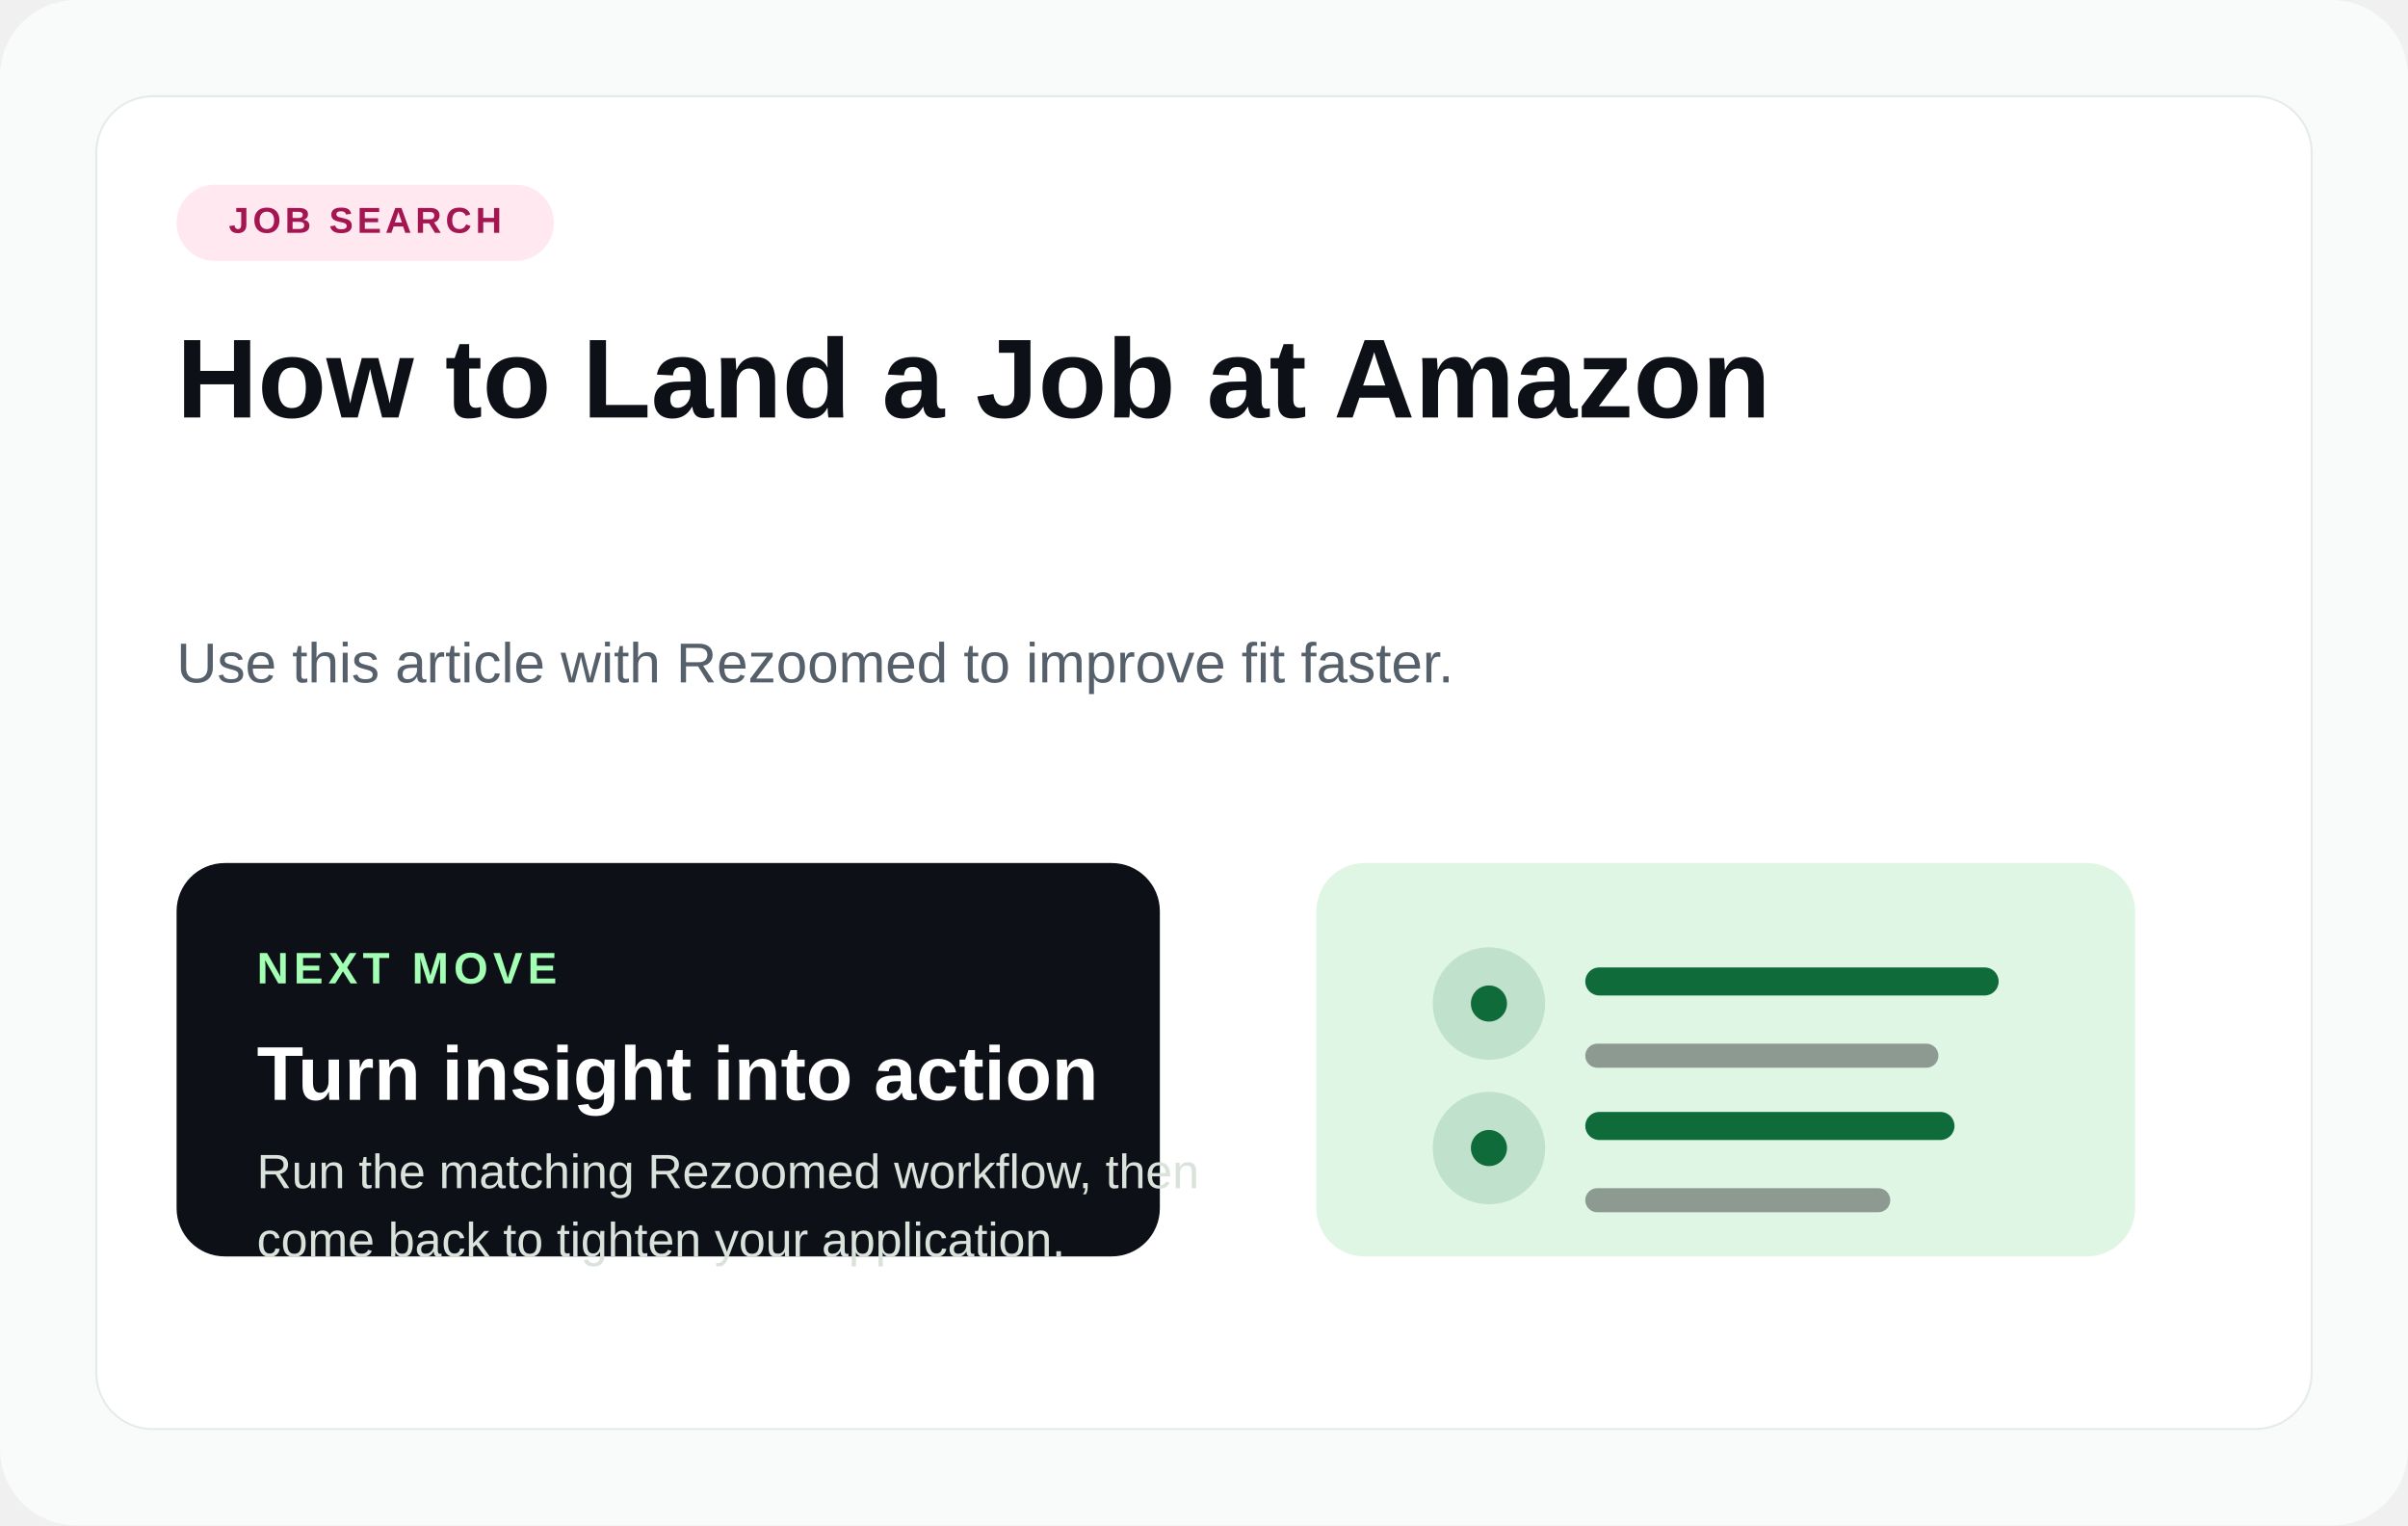
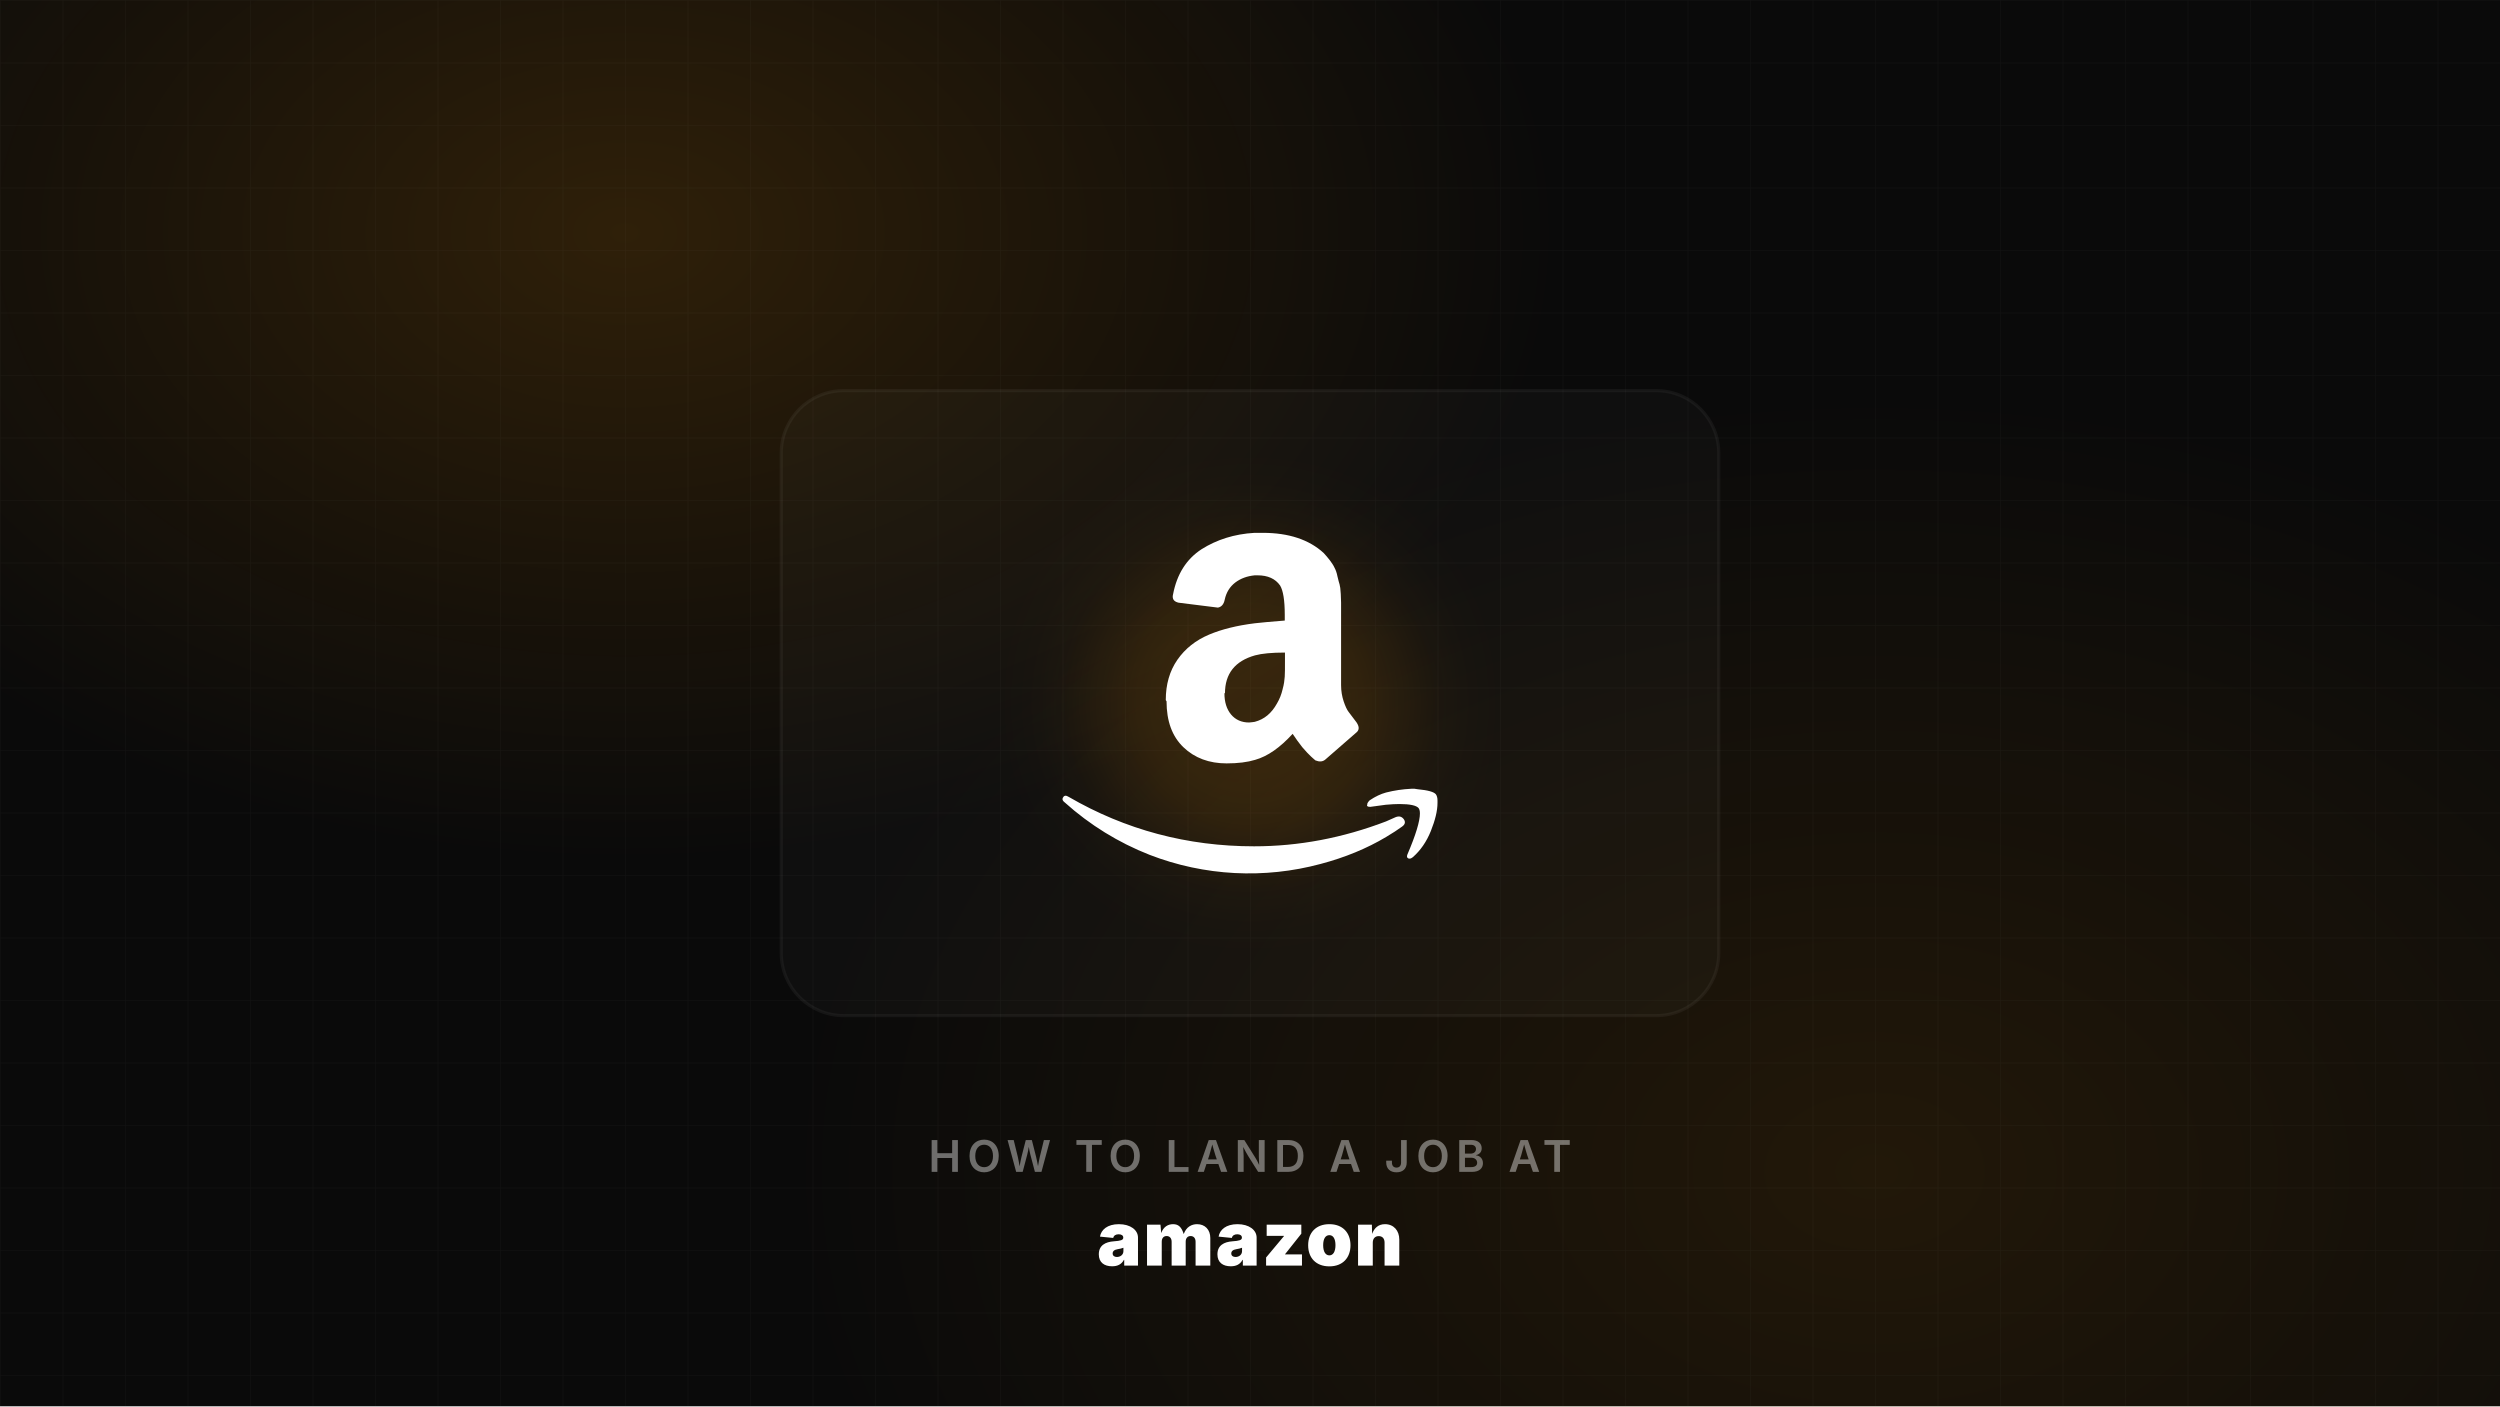
- <svg xmlns="http://www.w3.org/2000/svg" width="1200" height="760" viewBox="0 0 1200 760" fill="none">
-   <rect width="1200" height="760" rx="38" fill="#F8FBF9" />
-   <rect x="48" y="48" width="1104" height="664" rx="28" fill="white" stroke="#E5ECE7" />
-   <rect x="88" y="92" width="188" height="38" rx="19" fill="#ffe8f0" />
-   <text x="114" y="116" fill="#a31652" font-family="Arial, sans-serif" font-size="18" font-weight="800" letter-spacing="2">JOB SEARCH</text>
-   <text x="88" y="208" fill="#0D1117" font-family="Arial, sans-serif" font-size="56" font-weight="800">How to Land a Job at Amazon</text>
-   <text x="88" y="340" fill="#55606B" font-family="Arial, sans-serif" font-size="28">Use this article with Rezoomed to improve fit faster.</text>
-   <rect x="88" y="430" width="490" height="196" rx="24" fill="#0D1117" />
-   <text x="128" y="490" fill="#A3FFB3" font-family="Arial, sans-serif" font-size="22" font-weight="800" letter-spacing="2.5">NEXT MOVE</text>
-   <text x="128" y="548" fill="#FFFFFF" font-family="Arial, sans-serif" font-size="38" font-weight="800">Turn insight into action</text>
-   <text x="128" y="592" fill="#D9E2DB" font-family="Arial, sans-serif" font-size="24">Run the matching Rezoomed workflow, then</text>
-   <text x="128" y="626" fill="#D9E2DB" font-family="Arial, sans-serif" font-size="24">come back to tighten your application.</text>
-   <rect x="656" y="430" width="408" height="196" rx="24" fill="#dff6e5" />
-   <circle cx="742" cy="500" r="28" fill="#0f6b3a" fill-opacity="0.15" />
-   <circle cx="742" cy="500" r="9" fill="#0f6b3a" />
-   <rect x="790" y="482" width="206" height="14" rx="7" fill="#0f6b3a" />
-   <rect x="790" y="520" width="176" height="12" rx="6" fill="#8D9A92" />
-   <circle cx="742" cy="572" r="28" fill="#0f6b3a" fill-opacity="0.15" />
-   <circle cx="742" cy="572" r="9" fill="#0f6b3a" />
-   <rect x="790" y="554" width="184" height="14" rx="7" fill="#0f6b3a" />
-   <rect x="790" y="592" width="152" height="12" rx="6" fill="#8D9A92" />
+ <svg xmlns="http://www.w3.org/2000/svg" width="1600" height="900" viewBox="0 0 1600 900" fill="none">
+   <rect width="1600" height="900" fill="#0A0A0A" />
+   <ellipse cx="400" cy="150" rx="600" ry="400" fill="url(#brandGlow1)" opacity="0.15" />
+   <ellipse cx="1200" cy="750" rx="700" ry="500" fill="url(#brandGlow2)" opacity="0.1" />
+   <defs>
+     <pattern id="grid" width="40" height="40" patternUnits="userSpaceOnUse">
+       <path d="M 40 0 L 0 0 0 40" fill="none" stroke="rgba(255,255,255,0.03)" stroke-width="1" />
+     </pattern>
+   </defs>
+   <rect width="1600" height="900" fill="url(#grid)" />
+   <rect x="500" y="250" width="600" height="400" rx="40" fill="rgba(255,255,255,0.02)" stroke="rgba(255,255,255,0.05)" stroke-width="2" />
+   <circle cx="800" cy="450" r="100" fill="#FF9900" opacity="0.15" filter="url(#glow)" />
+   <g transform="translate(680, 330) scale(10)">
+     <g fill="white">
+       <path d="M.045 18.02c.072-.116.187-.124.348-.022 3.636 2.11 7.594 3.166 11.87 3.166 2.852 0 5.668-.533 8.447-1.595l.315-.14c.138-.06.234-.1.293-.13.226-.088.39-.046.525.13.12.174.09.336-.12.48-.256.19-.6.41-1.006.654-1.244.743-2.64 1.316-4.185 1.726a17.617 17.617 0 01-10.951-.577 17.88 17.88 0 01-5.43-3.35c-.1-.074-.151-.15-.151-.22 0-.047.021-.09.051-.13zm6.565-6.218c0-1.005.247-1.863.743-2.577.495-.71 1.17-1.25 2.04-1.615.796-.335 1.756-.575 2.912-.72.39-.046 1.033-.103 1.92-.174v-.37c0-.93-.105-1.558-.3-1.875-.302-.43-.78-.65-1.44-.65h-.182c-.48.046-.896.196-1.246.46-.35.27-.575.63-.675 1.096-.06.3-.206.465-.435.51l-2.52-.315c-.248-.06-.372-.18-.372-.39 0-.046.007-.09.022-.15.247-1.29.855-2.25 1.82-2.88.976-.616 2.1-.975 3.39-1.05h.54c1.65 0 2.957.434 3.888 1.29.135.15.27.3.405.48.12.165.224.314.283.45.075.134.15.33.195.57.06.254.105.42.135.51.03.104.062.3.076.615.01.313.02.493.02.553v5.28c0 .376.06.72.165 1.036.105.313.21.54.315.674l.51.674c.09.136.136.256.136.36 0 .12-.06.226-.18.314-1.2 1.05-1.86 1.62-1.963 1.71-.165.135-.375.15-.63.045a6.062 6.062 0 01-.526-.496l-.31-.347a9.391 9.391 0 01-.317-.42l-.3-.435c-.81.886-1.603 1.44-2.4 1.665-.494.15-1.093.227-1.83.227-1.11 0-2.04-.343-2.76-1.034-.72-.69-1.08-1.665-1.08-2.94l-.05-.076zm3.753-.438c0 .566.14 1.02.425 1.364.285.34.675.512 1.155.512.045 0 .106-.007.195-.02.09-.016.134-.023.166-.023.614-.16 1.08-.553 1.424-1.178.165-.28.285-.58.36-.91.09-.32.12-.59.135-.8.015-.195.015-.54.015-1.005v-.54c-.84 0-1.484.06-1.92.18-1.275.36-1.92 1.17-1.92 2.43l-.035-.02zm9.162 7.027c.03-.06.075-.11.132-.17.362-.243.714-.41 1.05-.5a8.094 8.094 0 011.612-.24c.14-.012.28 0 .41.03.65.06 1.05.168 1.172.33.063.09.099.228.099.39v.15c0 .51-.149 1.11-.424 1.8-.278.69-.664 1.248-1.156 1.68-.073.06-.14.09-.197.09-.03 0-.06 0-.09-.012-.09-.044-.107-.12-.064-.24.54-1.26.806-2.143.806-2.64 0-.15-.03-.27-.087-.344-.145-.166-.55-.257-1.224-.257-.243 0-.533.016-.87.046-.363.045-.7.09-1 .135-.09 0-.148-.014-.18-.044-.03-.03-.036-.047-.02-.077 0-.017.006-.03.02-.063v-.06z" />
+     </g>
+   </g>
+   <text x="800" y="750" font-family="'Inter', -apple-system, sans-serif" font-size="28" font-weight="600" fill="rgba(255,255,255,0.4)" text-anchor="middle" letter-spacing="4">HOW TO LAND A JOB AT</text>
+   <text x="800" y="810" font-family="'Inter', -apple-system, sans-serif" font-size="48" font-weight="900" fill="white" text-anchor="middle" letter-spacing="1" text-transform="uppercase">amazon</text>
+   <defs>
+     <radialGradient id="brandGlow1" cx="0.5" cy="0.5" r="0.5">
+       <stop offset="0%" stop-color="#FF9900" />
+       <stop offset="100%" stop-color="#FF9900" stop-opacity="0" />
+     </radialGradient>
+     <radialGradient id="brandGlow2" cx="0.5" cy="0.5" r="0.5">
+       <stop offset="0%" stop-color="#FF9900" />
+       <stop offset="100%" stop-color="#FF9900" stop-opacity="0" />
+     </radialGradient>
+     <filter id="glow" x="-50%" y="-50%" width="200%" height="200%">
+       <feGaussianBlur stdDeviation="30" result="blur" />
+     </filter>
+   </defs>
</svg>
